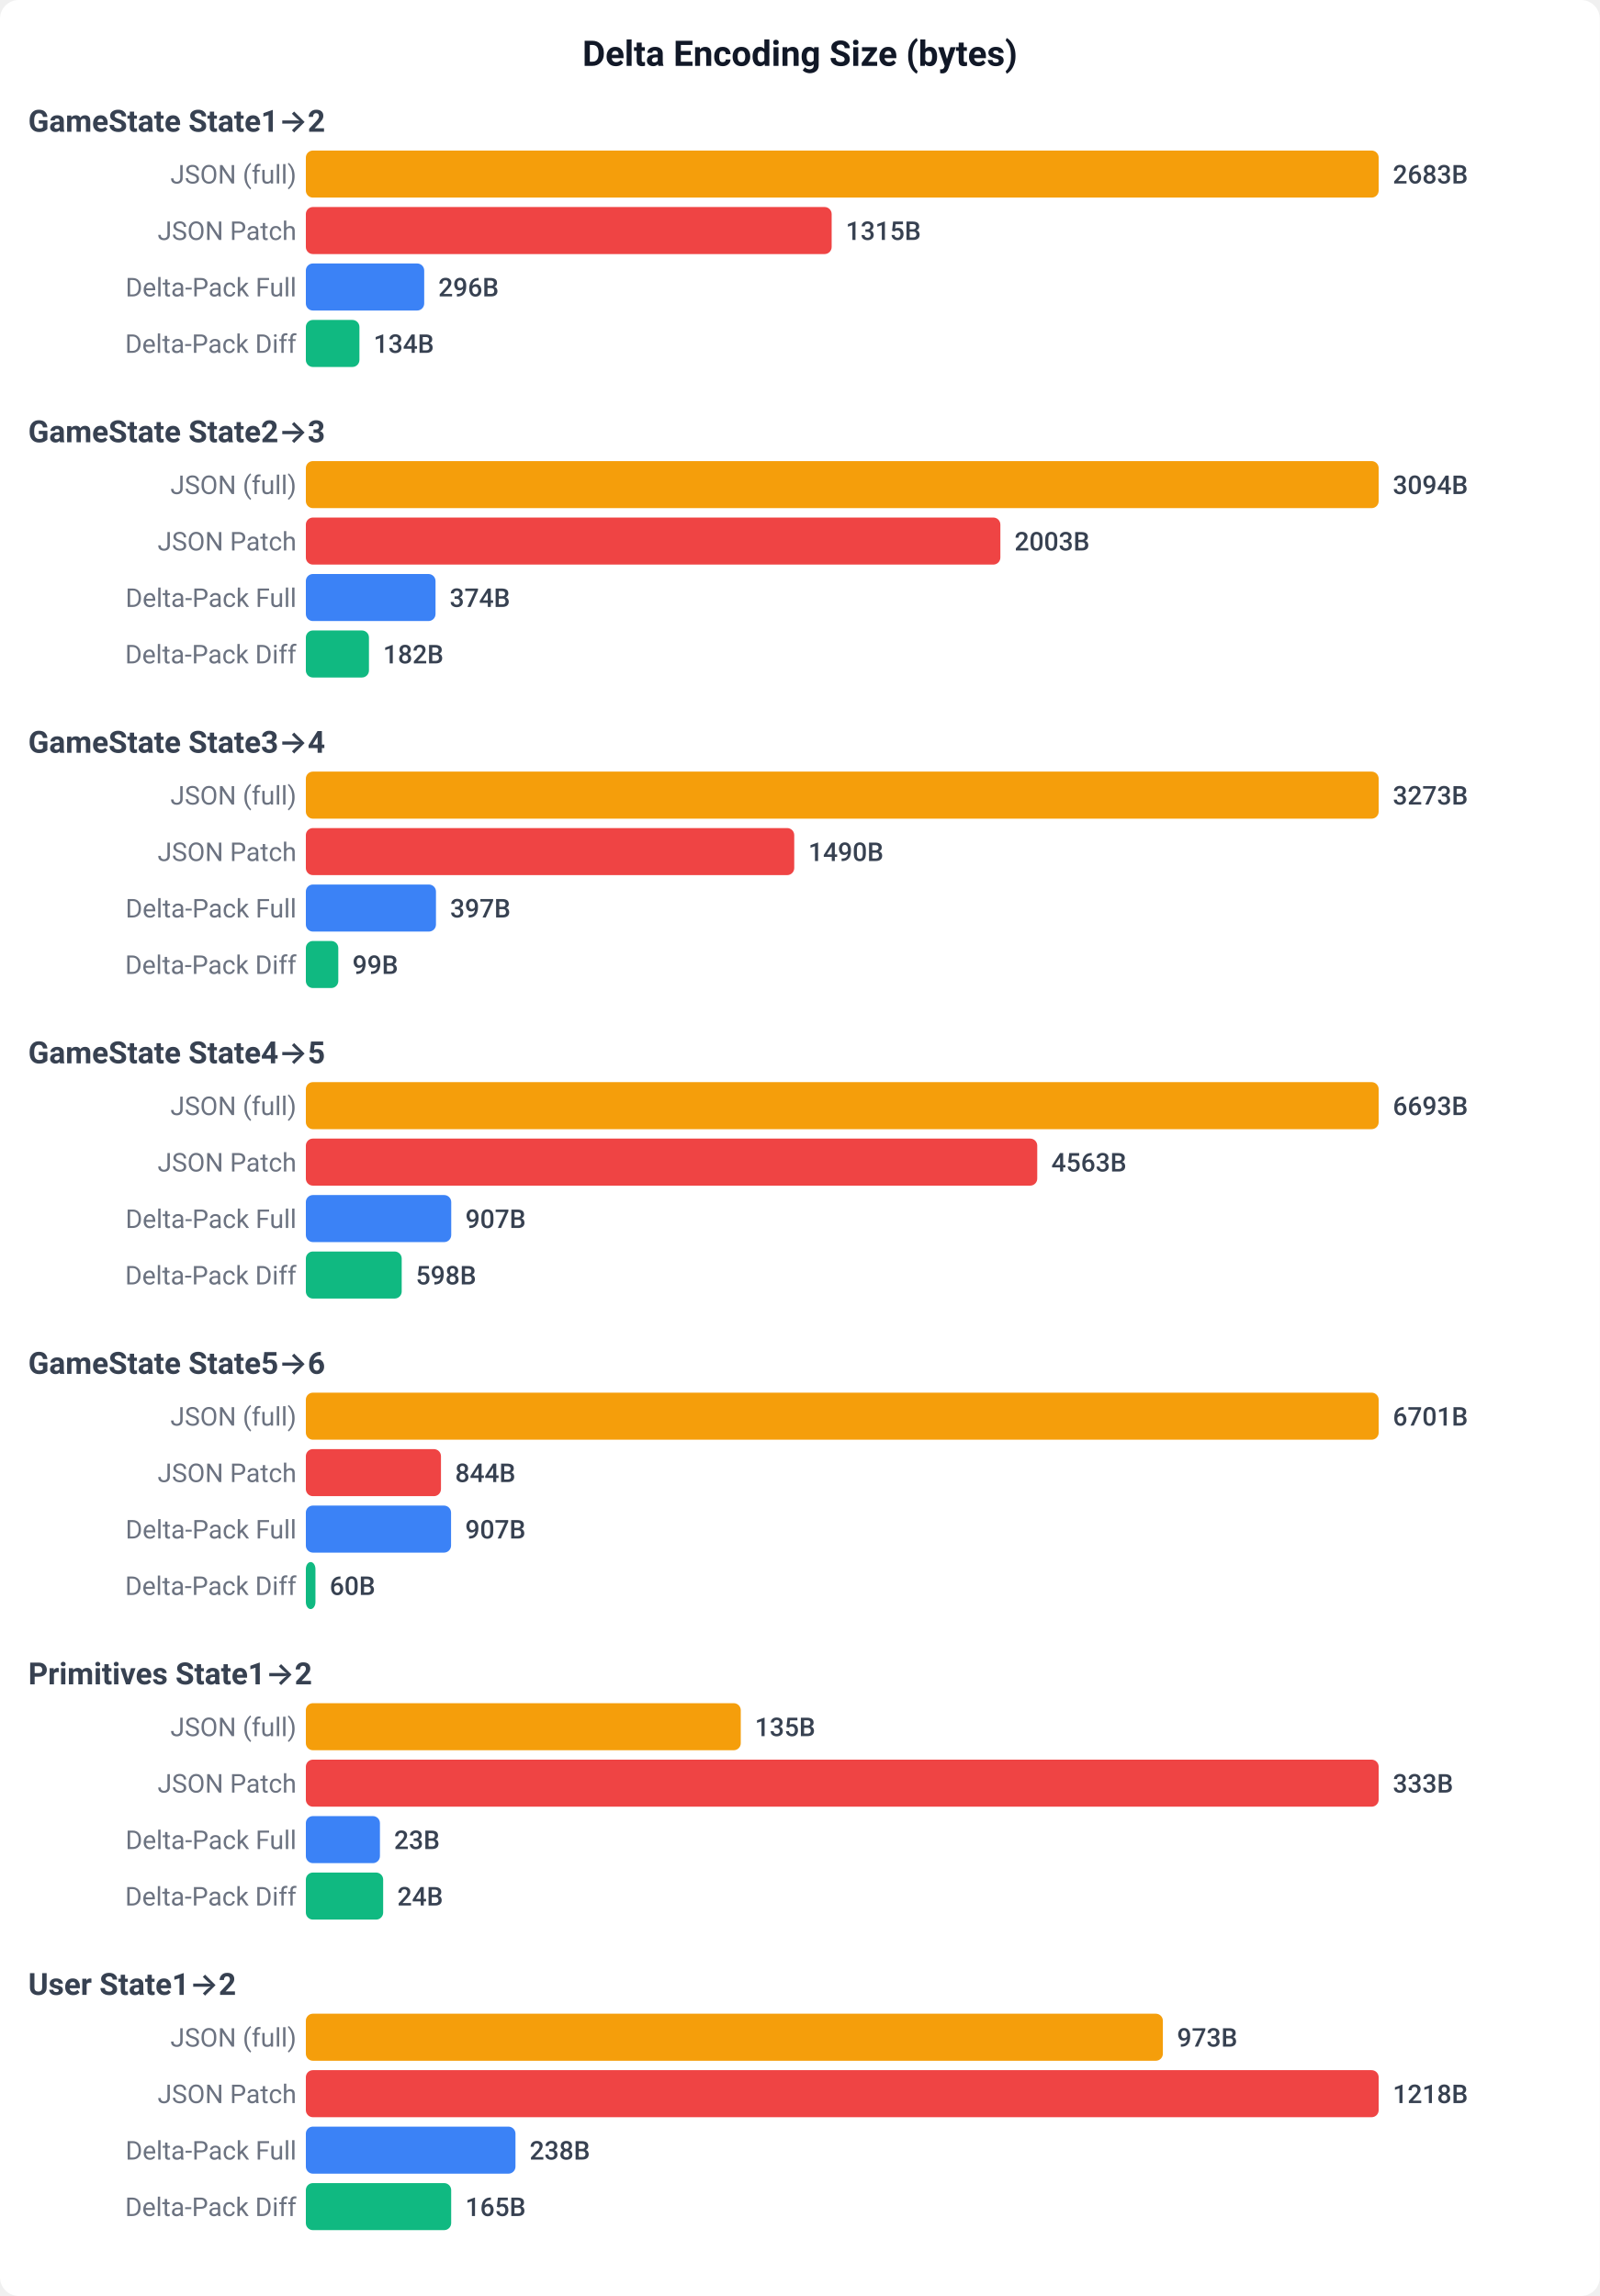
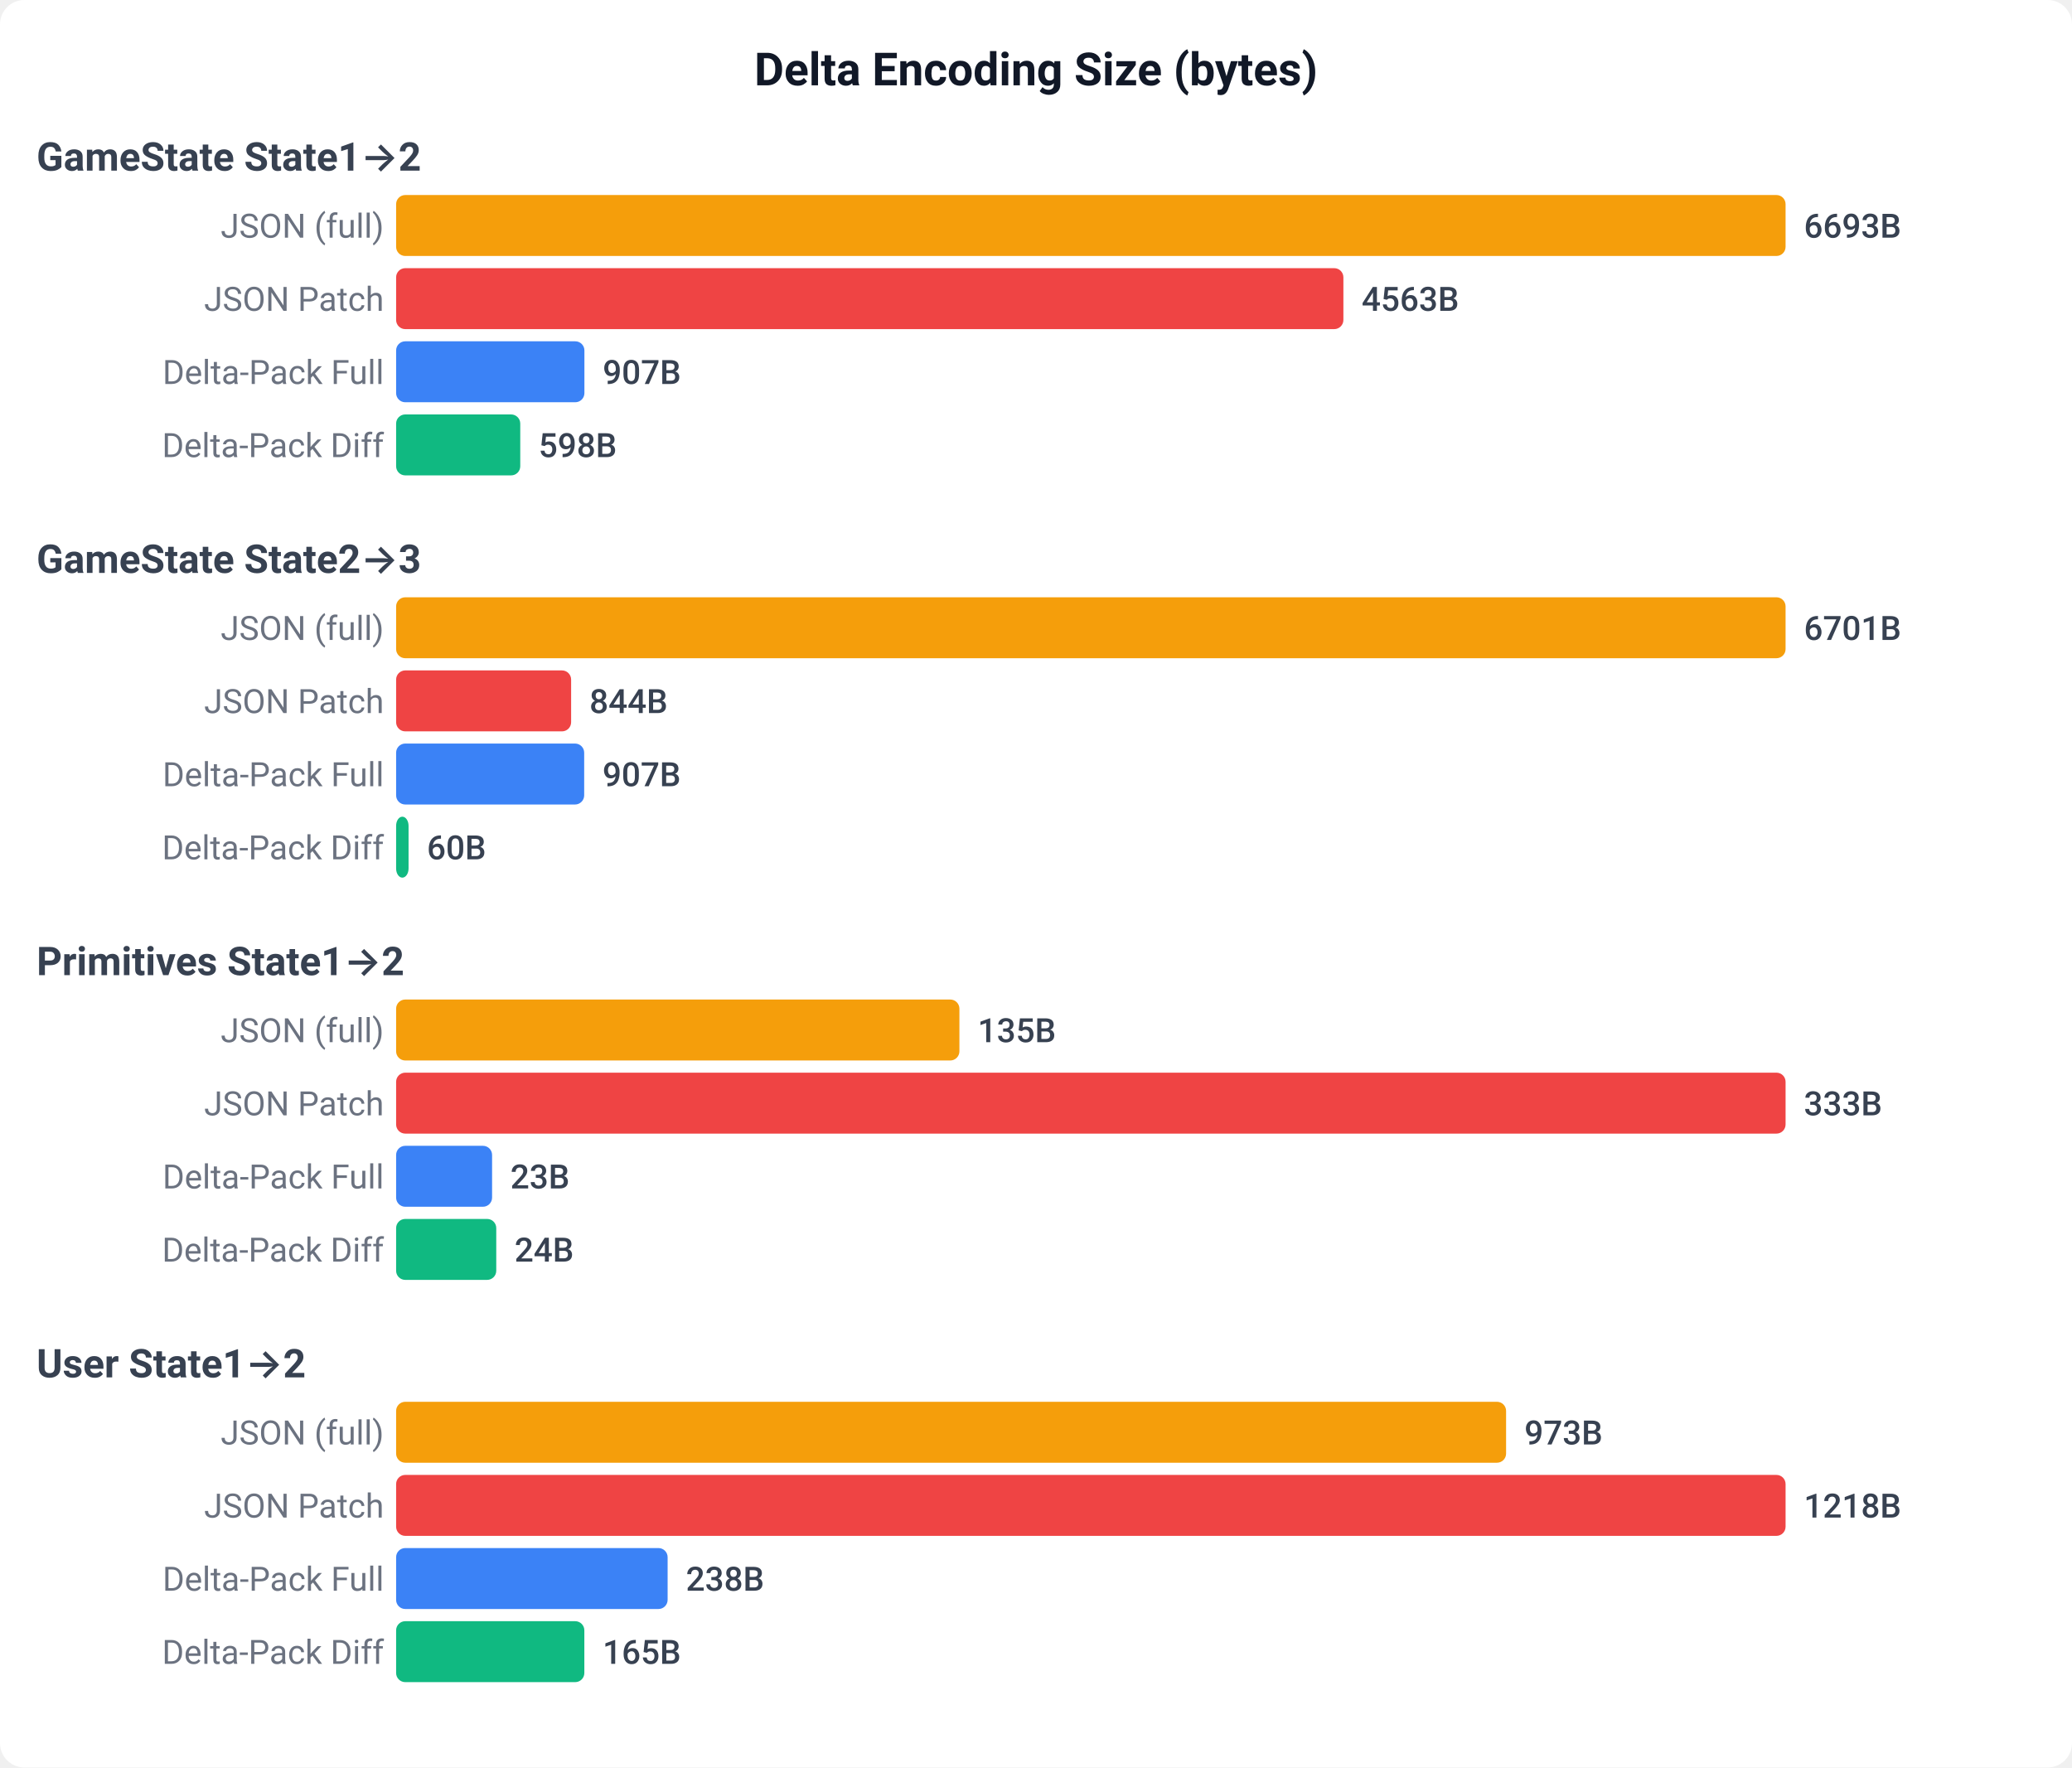
- <svg xmlns="http://www.w3.org/2000/svg" width="680" height="976" viewBox="0 0 680 976">
+ <svg xmlns="http://www.w3.org/2000/svg" width="680" height="580" viewBox="0 0 680 580">
  <style>
    text { font-family: -apple-system, BlinkMacSystemFont, "Segoe UI", Roboto, sans-serif; }
  </style>
-   <rect width="680" height="976" fill="white" rx="8" />
+   <rect width="680" height="580" fill="white" rx="8" />
  <text x="340" y="28" text-anchor="middle" font-size="15" font-weight="bold" fill="#111827">Delta Encoding Size (bytes)</text>
  <text x="12" y="56" font-size="13" font-weight="600" fill="#374151">GameState State1→2</text>
  <text x="126" y="78" text-anchor="end" font-size="11" fill="#6b7280">JSON (full)</text>
  <rect x="130" y="64" width="456" height="20" fill="#f59e0b" rx="3" />
-   <text x="592" y="78" font-size="11" fill="#374151" font-weight="500">2683B</text>
+   <text x="592" y="78" font-size="11" fill="#374151" font-weight="500">6693B</text>
  <text x="126" y="102" text-anchor="end" font-size="11" fill="#6b7280">JSON Patch</text>
-   <rect x="130" y="88" width="223.496" height="20" fill="#ef4444" rx="3" />
-   <text x="359.496" y="102" font-size="11" fill="#374151" font-weight="500">1315B</text>
+   <rect x="130" y="88" width="310.881" height="20" fill="#ef4444" rx="3" />
+   <text x="446.881" y="102" font-size="11" fill="#374151" font-weight="500">4563B</text>
  <text x="126" y="126" text-anchor="end" font-size="11" fill="#6b7280">Delta-Pack Full</text>
-   <rect x="130" y="112" width="50.308" height="20" fill="#3b82f6" rx="3" />
-   <text x="186.308" y="126" font-size="11" fill="#374151" font-weight="500">296B</text>
+   <rect x="130" y="112" width="61.795" height="20" fill="#3b82f6" rx="3" />
+   <text x="197.795" y="126" font-size="11" fill="#374151" font-weight="500">907B</text>
  <text x="126" y="150" text-anchor="end" font-size="11" fill="#6b7280">Delta-Pack Diff</text>
-   <rect x="130" y="136" width="22.775" height="20" fill="#10b981" rx="3" />
-   <text x="158.775" y="150" font-size="11" fill="#374151" font-weight="500">134B</text>
+   <rect x="130" y="136" width="40.742" height="20" fill="#10b981" rx="3" />
+   <text x="176.742" y="150" font-size="11" fill="#374151" font-weight="500">598B</text>
  <text x="12" y="188" font-size="13" font-weight="600" fill="#374151">GameState State2→3</text>
  <text x="126" y="210" text-anchor="end" font-size="11" fill="#6b7280">JSON (full)</text>
  <rect x="130" y="196" width="456" height="20" fill="#f59e0b" rx="3" />
-   <text x="592" y="210" font-size="11" fill="#374151" font-weight="500">3094B</text>
+   <text x="592" y="210" font-size="11" fill="#374151" font-weight="500">6701B</text>
  <text x="126" y="234" text-anchor="end" font-size="11" fill="#6b7280">JSON Patch</text>
-   <rect x="130" y="220" width="295.206" height="20" fill="#ef4444" rx="3" />
-   <text x="431.206" y="234" font-size="11" fill="#374151" font-weight="500">2003B</text>
+   <rect x="130" y="220" width="57.434" height="20" fill="#ef4444" rx="3" />
+   <text x="193.434" y="234" font-size="11" fill="#374151" font-weight="500">844B</text>
  <text x="126" y="258" text-anchor="end" font-size="11" fill="#6b7280">Delta-Pack Full</text>
-   <rect x="130" y="244" width="55.121" height="20" fill="#3b82f6" rx="3" />
-   <text x="191.121" y="258" font-size="11" fill="#374151" font-weight="500">374B</text>
+   <rect x="130" y="244" width="61.721" height="20" fill="#3b82f6" rx="3" />
+   <text x="197.721" y="258" font-size="11" fill="#374151" font-weight="500">907B</text>
  <text x="126" y="282" text-anchor="end" font-size="11" fill="#6b7280">Delta-Pack Diff</text>
-   <rect x="130" y="268" width="26.824" height="20" fill="#10b981" rx="3" />
-   <text x="162.824" y="282" font-size="11" fill="#374151" font-weight="500">182B</text>
-   <text x="12" y="320" font-size="13" font-weight="600" fill="#374151">GameState State3→4</text>
+   <rect x="130" y="268" width="4.083" height="20" fill="#10b981" rx="3" />
+   <text x="140.083" y="282" font-size="11" fill="#374151" font-weight="500">60B</text>
+   <text x="12" y="320" font-size="13" font-weight="600" fill="#374151">Primitives State1→2</text>
  <text x="126" y="342" text-anchor="end" font-size="11" fill="#6b7280">JSON (full)</text>
-   <rect x="130" y="328" width="456" height="20" fill="#f59e0b" rx="3" />
-   <text x="592" y="342" font-size="11" fill="#374151" font-weight="500">3273B</text>
+   <rect x="130" y="328" width="184.865" height="20" fill="#f59e0b" rx="3" />
+   <text x="320.865" y="342" font-size="11" fill="#374151" font-weight="500">135B</text>
  <text x="126" y="366" text-anchor="end" font-size="11" fill="#6b7280">JSON Patch</text>
-   <rect x="130" y="352" width="207.589" height="20" fill="#ef4444" rx="3" />
-   <text x="343.589" y="366" font-size="11" fill="#374151" font-weight="500">1490B</text>
+   <rect x="130" y="352" width="456" height="20" fill="#ef4444" rx="3" />
+   <text x="592" y="366" font-size="11" fill="#374151" font-weight="500">333B</text>
  <text x="126" y="390" text-anchor="end" font-size="11" fill="#6b7280">Delta-Pack Full</text>
-   <rect x="130" y="376" width="55.311" height="20" fill="#3b82f6" rx="3" />
-   <text x="191.311" y="390" font-size="11" fill="#374151" font-weight="500">397B</text>
+   <rect x="130" y="376" width="31.495" height="20" fill="#3b82f6" rx="3" />
+   <text x="167.495" y="390" font-size="11" fill="#374151" font-weight="500">23B</text>
  <text x="126" y="414" text-anchor="end" font-size="11" fill="#6b7280">Delta-Pack Diff</text>
-   <rect x="130" y="400" width="13.793" height="20" fill="#10b981" rx="3" />
-   <text x="149.793" y="414" font-size="11" fill="#374151" font-weight="500">99B</text>
-   <text x="12" y="452" font-size="13" font-weight="600" fill="#374151">GameState State4→5</text>
+   <rect x="130" y="400" width="32.865" height="20" fill="#10b981" rx="3" />
+   <text x="168.865" y="414" font-size="11" fill="#374151" font-weight="500">24B</text>
+   <text x="12" y="452" font-size="13" font-weight="600" fill="#374151">User State1→2</text>
  <text x="126" y="474" text-anchor="end" font-size="11" fill="#6b7280">JSON (full)</text>
-   <rect x="130" y="460" width="456" height="20" fill="#f59e0b" rx="3" />
-   <text x="592" y="474" font-size="11" fill="#374151" font-weight="500">6693B</text>
+   <rect x="130" y="460" width="364.276" height="20" fill="#f59e0b" rx="3" />
+   <text x="500.276" y="474" font-size="11" fill="#374151" font-weight="500">973B</text>
  <text x="126" y="498" text-anchor="end" font-size="11" fill="#6b7280">JSON Patch</text>
-   <rect x="130" y="484" width="310.881" height="20" fill="#ef4444" rx="3" />
-   <text x="446.881" y="498" font-size="11" fill="#374151" font-weight="500">4563B</text>
+   <rect x="130" y="484" width="456" height="20" fill="#ef4444" rx="3" />
+   <text x="592" y="498" font-size="11" fill="#374151" font-weight="500">1218B</text>
  <text x="126" y="522" text-anchor="end" font-size="11" fill="#6b7280">Delta-Pack Full</text>
-   <rect x="130" y="508" width="61.795" height="20" fill="#3b82f6" rx="3" />
-   <text x="197.795" y="522" font-size="11" fill="#374151" font-weight="500">907B</text>
+   <rect x="130" y="508" width="89.103" height="20" fill="#3b82f6" rx="3" />
+   <text x="225.103" y="522" font-size="11" fill="#374151" font-weight="500">238B</text>
  <text x="126" y="546" text-anchor="end" font-size="11" fill="#6b7280">Delta-Pack Diff</text>
-   <rect x="130" y="532" width="40.742" height="20" fill="#10b981" rx="3" />
-   <text x="176.742" y="546" font-size="11" fill="#374151" font-weight="500">598B</text>
-   <text x="12" y="584" font-size="13" font-weight="600" fill="#374151">GameState State5→6</text>
-   <text x="126" y="606" text-anchor="end" font-size="11" fill="#6b7280">JSON (full)</text>
-   <rect x="130" y="592" width="456" height="20" fill="#f59e0b" rx="3" />
-   <text x="592" y="606" font-size="11" fill="#374151" font-weight="500">6701B</text>
-   <text x="126" y="630" text-anchor="end" font-size="11" fill="#6b7280">JSON Patch</text>
-   <rect x="130" y="616" width="57.434" height="20" fill="#ef4444" rx="3" />
-   <text x="193.434" y="630" font-size="11" fill="#374151" font-weight="500">844B</text>
-   <text x="126" y="654" text-anchor="end" font-size="11" fill="#6b7280">Delta-Pack Full</text>
-   <rect x="130" y="640" width="61.721" height="20" fill="#3b82f6" rx="3" />
-   <text x="197.721" y="654" font-size="11" fill="#374151" font-weight="500">907B</text>
-   <text x="126" y="678" text-anchor="end" font-size="11" fill="#6b7280">Delta-Pack Diff</text>
-   <rect x="130" y="664" width="4.083" height="20" fill="#10b981" rx="3" />
-   <text x="140.083" y="678" font-size="11" fill="#374151" font-weight="500">60B</text>
-   <text x="12" y="716" font-size="13" font-weight="600" fill="#374151">Primitives State1→2</text>
-   <text x="126" y="738" text-anchor="end" font-size="11" fill="#6b7280">JSON (full)</text>
-   <rect x="130" y="724" width="184.865" height="20" fill="#f59e0b" rx="3" />
-   <text x="320.865" y="738" font-size="11" fill="#374151" font-weight="500">135B</text>
-   <text x="126" y="762" text-anchor="end" font-size="11" fill="#6b7280">JSON Patch</text>
-   <rect x="130" y="748" width="456" height="20" fill="#ef4444" rx="3" />
-   <text x="592" y="762" font-size="11" fill="#374151" font-weight="500">333B</text>
-   <text x="126" y="786" text-anchor="end" font-size="11" fill="#6b7280">Delta-Pack Full</text>
-   <rect x="130" y="772" width="31.495" height="20" fill="#3b82f6" rx="3" />
-   <text x="167.495" y="786" font-size="11" fill="#374151" font-weight="500">23B</text>
-   <text x="126" y="810" text-anchor="end" font-size="11" fill="#6b7280">Delta-Pack Diff</text>
-   <rect x="130" y="796" width="32.865" height="20" fill="#10b981" rx="3" />
-   <text x="168.865" y="810" font-size="11" fill="#374151" font-weight="500">24B</text>
-   <text x="12" y="848" font-size="13" font-weight="600" fill="#374151">User State1→2</text>
-   <text x="126" y="870" text-anchor="end" font-size="11" fill="#6b7280">JSON (full)</text>
-   <rect x="130" y="856" width="364.276" height="20" fill="#f59e0b" rx="3" />
-   <text x="500.276" y="870" font-size="11" fill="#374151" font-weight="500">973B</text>
-   <text x="126" y="894" text-anchor="end" font-size="11" fill="#6b7280">JSON Patch</text>
-   <rect x="130" y="880" width="456" height="20" fill="#ef4444" rx="3" />
-   <text x="592" y="894" font-size="11" fill="#374151" font-weight="500">1218B</text>
-   <text x="126" y="918" text-anchor="end" font-size="11" fill="#6b7280">Delta-Pack Full</text>
-   <rect x="130" y="904" width="89.103" height="20" fill="#3b82f6" rx="3" />
-   <text x="225.103" y="918" font-size="11" fill="#374151" font-weight="500">238B</text>
-   <text x="126" y="942" text-anchor="end" font-size="11" fill="#6b7280">Delta-Pack Diff</text>
-   <rect x="130" y="928" width="61.773" height="20" fill="#10b981" rx="3" />
-   <text x="197.773" y="942" font-size="11" fill="#374151" font-weight="500">165B</text>
+   <rect x="130" y="532" width="61.773" height="20" fill="#10b981" rx="3" />
+   <text x="197.773" y="546" font-size="11" fill="#374151" font-weight="500">165B</text>
</svg>
